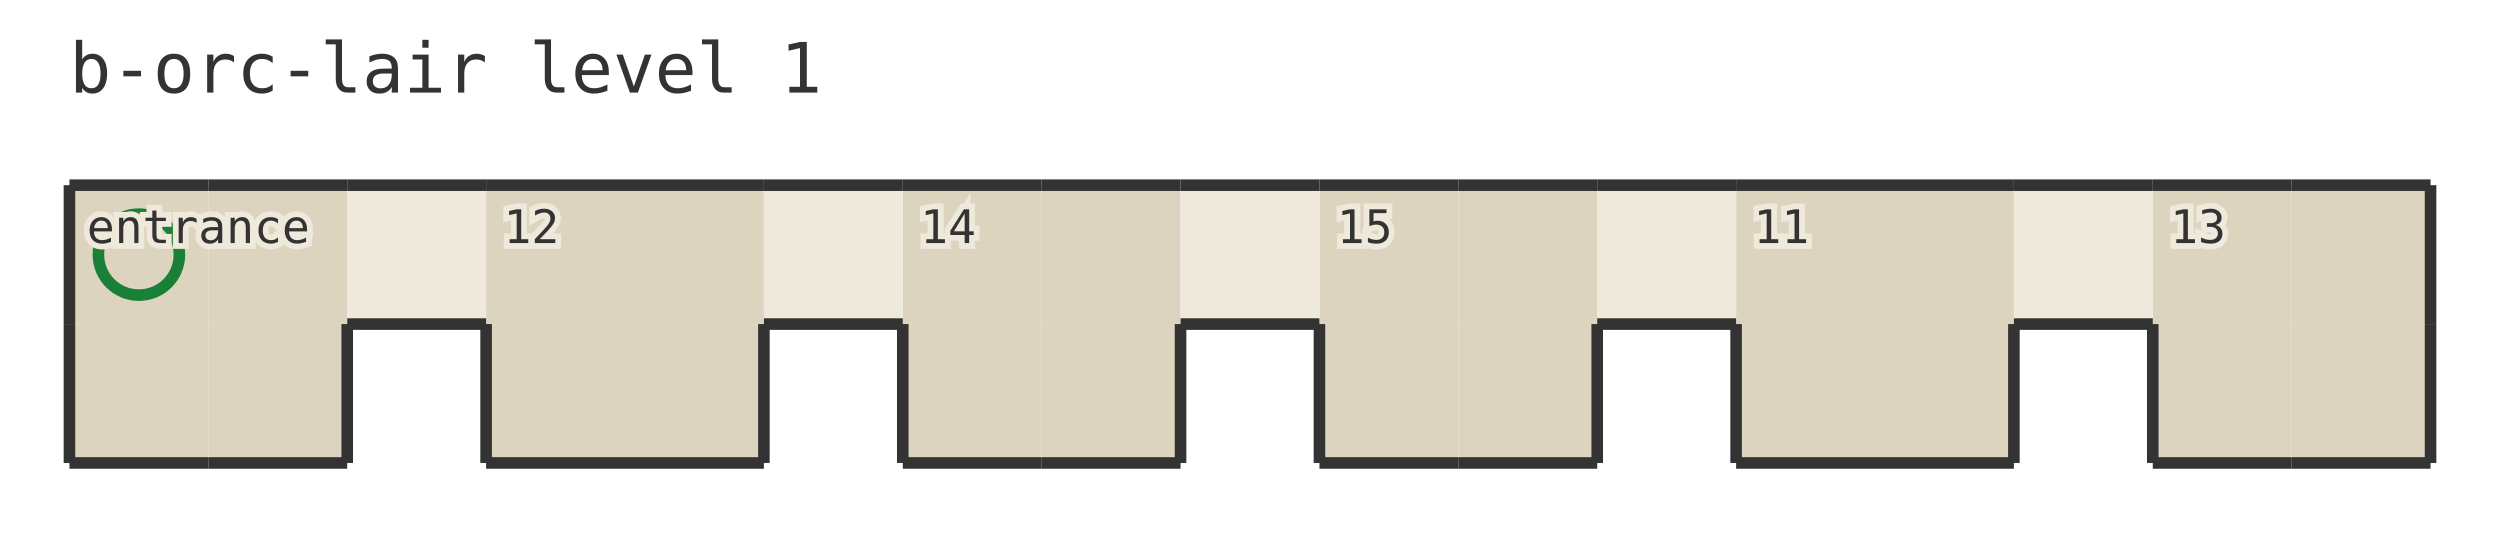
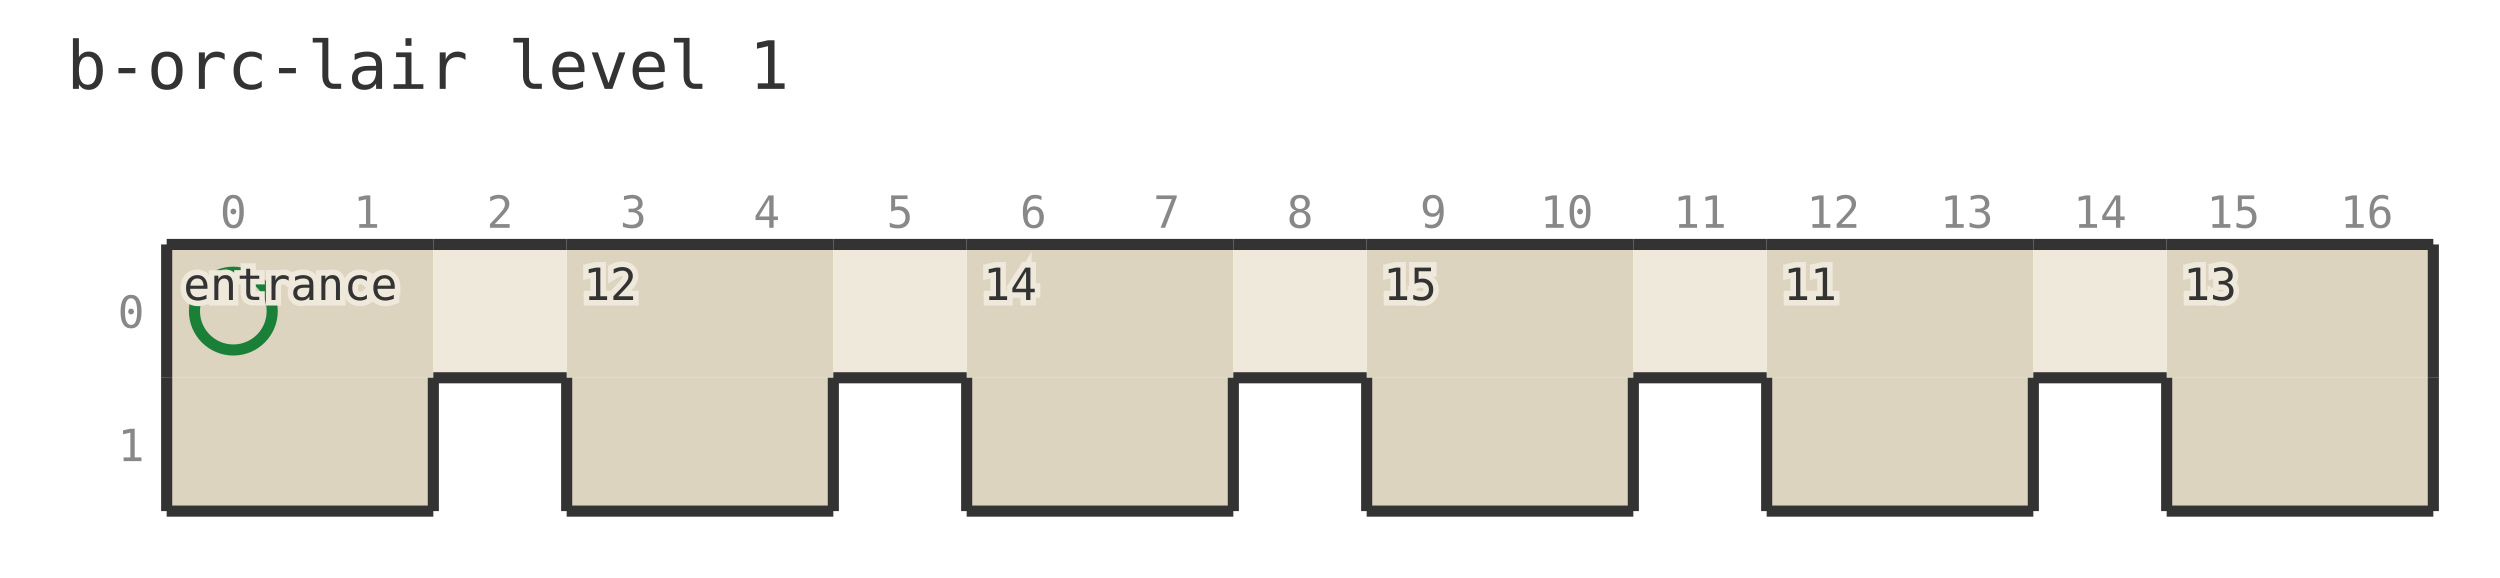
- <svg xmlns="http://www.w3.org/2000/svg" width="432" height="92" viewBox="0 0 432 92">
+ <svg xmlns="http://www.w3.org/2000/svg" width="450" height="104" viewBox="0 0 450 104">
  <text x="12" y="16" font-family="monospace" font-size="12" fill="#333333">b-orc-lair level 1</text>
-   <rect x="12" y="32" width="24" height="24" fill="#ddd4c0" />
-   <rect x="36" y="32" width="24" height="24" fill="#ddd4c0" />
-   <rect x="12" y="56" width="24" height="24" fill="#ddd4c0" />
-   <rect x="36" y="56" width="24" height="24" fill="#ddd4c0" />
-   <rect x="300" y="32" width="24" height="24" fill="#ddd4c0" />
-   <rect x="324" y="32" width="24" height="24" fill="#ddd4c0" />
-   <rect x="300" y="56" width="24" height="24" fill="#ddd4c0" />
-   <rect x="324" y="56" width="24" height="24" fill="#ddd4c0" />
-   <rect x="84" y="32" width="24" height="24" fill="#ddd4c0" />
-   <rect x="108" y="32" width="24" height="24" fill="#ddd4c0" />
-   <rect x="84" y="56" width="24" height="24" fill="#ddd4c0" />
-   <rect x="108" y="56" width="24" height="24" fill="#ddd4c0" />
-   <rect x="372" y="32" width="24" height="24" fill="#ddd4c0" />
-   <rect x="396" y="32" width="24" height="24" fill="#ddd4c0" />
-   <rect x="372" y="56" width="24" height="24" fill="#ddd4c0" />
-   <rect x="396" y="56" width="24" height="24" fill="#ddd4c0" />
-   <rect x="156" y="32" width="24" height="24" fill="#ddd4c0" />
-   <rect x="180" y="32" width="24" height="24" fill="#ddd4c0" />
-   <rect x="156" y="56" width="24" height="24" fill="#ddd4c0" />
-   <rect x="180" y="56" width="24" height="24" fill="#ddd4c0" />
-   <rect x="228" y="32" width="24" height="24" fill="#ddd4c0" />
-   <rect x="252" y="32" width="24" height="24" fill="#ddd4c0" />
-   <rect x="228" y="56" width="24" height="24" fill="#ddd4c0" />
-   <rect x="252" y="56" width="24" height="24" fill="#ddd4c0" />
-   <rect x="60" y="32" width="24" height="24" fill="#efe9dc" />
-   <rect x="132" y="32" width="24" height="24" fill="#efe9dc" />
-   <rect x="204" y="32" width="24" height="24" fill="#efe9dc" />
-   <rect x="276" y="32" width="24" height="24" fill="#efe9dc" />
-   <rect x="348" y="32" width="24" height="24" fill="#efe9dc" />
-   <line x1="12" y1="32" x2="12" y2="56" stroke="#333333" stroke-width="2" />
-   <line x1="12" y1="32" x2="36" y2="32" stroke="#333333" stroke-width="2" />
-   <line x1="12" y1="56" x2="12" y2="80" stroke="#333333" stroke-width="2" />
-   <line x1="12" y1="80" x2="36" y2="80" stroke="#333333" stroke-width="2" />
-   <line x1="36" y1="32" x2="60" y2="32" stroke="#333333" stroke-width="2" />
-   <line x1="36" y1="80" x2="60" y2="80" stroke="#333333" stroke-width="2" />
-   <line x1="60" y1="32" x2="84" y2="32" stroke="#333333" stroke-width="2" />
-   <line x1="60" y1="56" x2="60" y2="80" stroke="#333333" stroke-width="2" />
-   <line x1="60" y1="56" x2="84" y2="56" stroke="#333333" stroke-width="2" />
-   <line x1="84" y1="32" x2="108" y2="32" stroke="#333333" stroke-width="2" />
-   <line x1="84" y1="56" x2="84" y2="80" stroke="#333333" stroke-width="2" />
-   <line x1="84" y1="80" x2="108" y2="80" stroke="#333333" stroke-width="2" />
-   <line x1="108" y1="32" x2="132" y2="32" stroke="#333333" stroke-width="2" />
-   <line x1="108" y1="80" x2="132" y2="80" stroke="#333333" stroke-width="2" />
-   <line x1="132" y1="32" x2="156" y2="32" stroke="#333333" stroke-width="2" />
-   <line x1="132" y1="56" x2="132" y2="80" stroke="#333333" stroke-width="2" />
-   <line x1="132" y1="56" x2="156" y2="56" stroke="#333333" stroke-width="2" />
-   <line x1="156" y1="32" x2="180" y2="32" stroke="#333333" stroke-width="2" />
-   <line x1="156" y1="56" x2="156" y2="80" stroke="#333333" stroke-width="2" />
-   <line x1="156" y1="80" x2="180" y2="80" stroke="#333333" stroke-width="2" />
-   <line x1="180" y1="32" x2="204" y2="32" stroke="#333333" stroke-width="2" />
-   <line x1="180" y1="80" x2="204" y2="80" stroke="#333333" stroke-width="2" />
-   <line x1="204" y1="32" x2="228" y2="32" stroke="#333333" stroke-width="2" />
-   <line x1="204" y1="56" x2="204" y2="80" stroke="#333333" stroke-width="2" />
-   <line x1="204" y1="56" x2="228" y2="56" stroke="#333333" stroke-width="2" />
-   <line x1="228" y1="32" x2="252" y2="32" stroke="#333333" stroke-width="2" />
-   <line x1="228" y1="56" x2="228" y2="80" stroke="#333333" stroke-width="2" />
-   <line x1="228" y1="80" x2="252" y2="80" stroke="#333333" stroke-width="2" />
-   <line x1="252" y1="32" x2="276" y2="32" stroke="#333333" stroke-width="2" />
-   <line x1="252" y1="80" x2="276" y2="80" stroke="#333333" stroke-width="2" />
-   <line x1="276" y1="32" x2="300" y2="32" stroke="#333333" stroke-width="2" />
-   <line x1="276" y1="56" x2="276" y2="80" stroke="#333333" stroke-width="2" />
-   <line x1="276" y1="56" x2="300" y2="56" stroke="#333333" stroke-width="2" />
-   <line x1="300" y1="32" x2="324" y2="32" stroke="#333333" stroke-width="2" />
-   <line x1="300" y1="56" x2="300" y2="80" stroke="#333333" stroke-width="2" />
-   <line x1="300" y1="80" x2="324" y2="80" stroke="#333333" stroke-width="2" />
-   <line x1="324" y1="32" x2="348" y2="32" stroke="#333333" stroke-width="2" />
-   <line x1="324" y1="80" x2="348" y2="80" stroke="#333333" stroke-width="2" />
-   <line x1="348" y1="32" x2="372" y2="32" stroke="#333333" stroke-width="2" />
-   <line x1="348" y1="56" x2="348" y2="80" stroke="#333333" stroke-width="2" />
-   <line x1="348" y1="56" x2="372" y2="56" stroke="#333333" stroke-width="2" />
-   <line x1="372" y1="32" x2="396" y2="32" stroke="#333333" stroke-width="2" />
-   <line x1="372" y1="56" x2="372" y2="80" stroke="#333333" stroke-width="2" />
-   <line x1="372" y1="80" x2="396" y2="80" stroke="#333333" stroke-width="2" />
-   <line x1="396" y1="32" x2="420" y2="32" stroke="#333333" stroke-width="2" />
-   <line x1="396" y1="80" x2="420" y2="80" stroke="#333333" stroke-width="2" />
-   <line x1="420" y1="32" x2="420" y2="56" stroke="#333333" stroke-width="2" />
-   <line x1="420" y1="56" x2="420" y2="80" stroke="#333333" stroke-width="2" />
-   <circle cx="24" cy="44" r="7" fill="none" stroke="#1a7f37" stroke-width="2" />
-   <text x="15" y="42" font-family="monospace" font-size="8" paint-order="stroke" stroke="#efe9dc" stroke-width="2" fill="#333333">entrance</text>
-   <text x="303" y="42" font-family="monospace" font-size="8" paint-order="stroke" stroke="#efe9dc" stroke-width="2" fill="#333333">11</text>
-   <text x="87" y="42" font-family="monospace" font-size="8" paint-order="stroke" stroke="#efe9dc" stroke-width="2" fill="#333333">12</text>
-   <text x="375" y="42" font-family="monospace" font-size="8" paint-order="stroke" stroke="#efe9dc" stroke-width="2" fill="#333333">13</text>
-   <text x="159" y="42" font-family="monospace" font-size="8" paint-order="stroke" stroke="#efe9dc" stroke-width="2" fill="#333333">14</text>
-   <text x="231" y="42" font-family="monospace" font-size="8" paint-order="stroke" stroke="#efe9dc" stroke-width="2" fill="#333333">15</text>
+   <text x="42" y="41" font-family="monospace" font-size="8" text-anchor="middle" fill="#888888">0</text>
+   <text x="66" y="41" font-family="monospace" font-size="8" text-anchor="middle" fill="#888888">1</text>
+   <text x="90" y="41" font-family="monospace" font-size="8" text-anchor="middle" fill="#888888">2</text>
+   <text x="114" y="41" font-family="monospace" font-size="8" text-anchor="middle" fill="#888888">3</text>
+   <text x="138" y="41" font-family="monospace" font-size="8" text-anchor="middle" fill="#888888">4</text>
+   <text x="162" y="41" font-family="monospace" font-size="8" text-anchor="middle" fill="#888888">5</text>
+   <text x="186" y="41" font-family="monospace" font-size="8" text-anchor="middle" fill="#888888">6</text>
+   <text x="210" y="41" font-family="monospace" font-size="8" text-anchor="middle" fill="#888888">7</text>
+   <text x="234" y="41" font-family="monospace" font-size="8" text-anchor="middle" fill="#888888">8</text>
+   <text x="258" y="41" font-family="monospace" font-size="8" text-anchor="middle" fill="#888888">9</text>
+   <text x="282" y="41" font-family="monospace" font-size="8" text-anchor="middle" fill="#888888">10</text>
+   <text x="306" y="41" font-family="monospace" font-size="8" text-anchor="middle" fill="#888888">11</text>
+   <text x="330" y="41" font-family="monospace" font-size="8" text-anchor="middle" fill="#888888">12</text>
+   <text x="354" y="41" font-family="monospace" font-size="8" text-anchor="middle" fill="#888888">13</text>
+   <text x="378" y="41" font-family="monospace" font-size="8" text-anchor="middle" fill="#888888">14</text>
+   <text x="402" y="41" font-family="monospace" font-size="8" text-anchor="middle" fill="#888888">15</text>
+   <text x="426" y="41" font-family="monospace" font-size="8" text-anchor="middle" fill="#888888">16</text>
+   <text x="26" y="59" font-family="monospace" font-size="8" text-anchor="end" fill="#888888">0</text>
+   <text x="26" y="83" font-family="monospace" font-size="8" text-anchor="end" fill="#888888">1</text>
+   <rect x="30" y="44" width="24" height="24" fill="#ddd4c0" />
+   <rect x="54" y="44" width="24" height="24" fill="#ddd4c0" />
+   <rect x="30" y="68" width="24" height="24" fill="#ddd4c0" />
+   <rect x="54" y="68" width="24" height="24" fill="#ddd4c0" />
+   <rect x="318" y="44" width="24" height="24" fill="#ddd4c0" />
+   <rect x="342" y="44" width="24" height="24" fill="#ddd4c0" />
+   <rect x="318" y="68" width="24" height="24" fill="#ddd4c0" />
+   <rect x="342" y="68" width="24" height="24" fill="#ddd4c0" />
+   <rect x="102" y="44" width="24" height="24" fill="#ddd4c0" />
+   <rect x="126" y="44" width="24" height="24" fill="#ddd4c0" />
+   <rect x="102" y="68" width="24" height="24" fill="#ddd4c0" />
+   <rect x="126" y="68" width="24" height="24" fill="#ddd4c0" />
+   <rect x="390" y="44" width="24" height="24" fill="#ddd4c0" />
+   <rect x="414" y="44" width="24" height="24" fill="#ddd4c0" />
+   <rect x="390" y="68" width="24" height="24" fill="#ddd4c0" />
+   <rect x="414" y="68" width="24" height="24" fill="#ddd4c0" />
+   <rect x="174" y="44" width="24" height="24" fill="#ddd4c0" />
+   <rect x="198" y="44" width="24" height="24" fill="#ddd4c0" />
+   <rect x="174" y="68" width="24" height="24" fill="#ddd4c0" />
+   <rect x="198" y="68" width="24" height="24" fill="#ddd4c0" />
+   <rect x="246" y="44" width="24" height="24" fill="#ddd4c0" />
+   <rect x="270" y="44" width="24" height="24" fill="#ddd4c0" />
+   <rect x="246" y="68" width="24" height="24" fill="#ddd4c0" />
+   <rect x="270" y="68" width="24" height="24" fill="#ddd4c0" />
+   <rect x="78" y="44" width="24" height="24" fill="#efe9dc" />
+   <rect x="150" y="44" width="24" height="24" fill="#efe9dc" />
+   <rect x="222" y="44" width="24" height="24" fill="#efe9dc" />
+   <rect x="294" y="44" width="24" height="24" fill="#efe9dc" />
+   <rect x="366" y="44" width="24" height="24" fill="#efe9dc" />
+   <line x1="30" y1="44" x2="30" y2="68" stroke="#333333" stroke-width="2" />
+   <line x1="30" y1="44" x2="54" y2="44" stroke="#333333" stroke-width="2" />
+   <line x1="30" y1="68" x2="30" y2="92" stroke="#333333" stroke-width="2" />
+   <line x1="30" y1="92" x2="54" y2="92" stroke="#333333" stroke-width="2" />
+   <line x1="54" y1="44" x2="78" y2="44" stroke="#333333" stroke-width="2" />
+   <line x1="54" y1="92" x2="78" y2="92" stroke="#333333" stroke-width="2" />
+   <line x1="78" y1="44" x2="102" y2="44" stroke="#333333" stroke-width="2" />
+   <line x1="78" y1="68" x2="78" y2="92" stroke="#333333" stroke-width="2" />
+   <line x1="78" y1="68" x2="102" y2="68" stroke="#333333" stroke-width="2" />
+   <line x1="102" y1="44" x2="126" y2="44" stroke="#333333" stroke-width="2" />
+   <line x1="102" y1="68" x2="102" y2="92" stroke="#333333" stroke-width="2" />
+   <line x1="102" y1="92" x2="126" y2="92" stroke="#333333" stroke-width="2" />
+   <line x1="126" y1="44" x2="150" y2="44" stroke="#333333" stroke-width="2" />
+   <line x1="126" y1="92" x2="150" y2="92" stroke="#333333" stroke-width="2" />
+   <line x1="150" y1="44" x2="174" y2="44" stroke="#333333" stroke-width="2" />
+   <line x1="150" y1="68" x2="150" y2="92" stroke="#333333" stroke-width="2" />
+   <line x1="150" y1="68" x2="174" y2="68" stroke="#333333" stroke-width="2" />
+   <line x1="174" y1="44" x2="198" y2="44" stroke="#333333" stroke-width="2" />
+   <line x1="174" y1="68" x2="174" y2="92" stroke="#333333" stroke-width="2" />
+   <line x1="174" y1="92" x2="198" y2="92" stroke="#333333" stroke-width="2" />
+   <line x1="198" y1="44" x2="222" y2="44" stroke="#333333" stroke-width="2" />
+   <line x1="198" y1="92" x2="222" y2="92" stroke="#333333" stroke-width="2" />
+   <line x1="222" y1="44" x2="246" y2="44" stroke="#333333" stroke-width="2" />
+   <line x1="222" y1="68" x2="222" y2="92" stroke="#333333" stroke-width="2" />
+   <line x1="222" y1="68" x2="246" y2="68" stroke="#333333" stroke-width="2" />
+   <line x1="246" y1="44" x2="270" y2="44" stroke="#333333" stroke-width="2" />
+   <line x1="246" y1="68" x2="246" y2="92" stroke="#333333" stroke-width="2" />
+   <line x1="246" y1="92" x2="270" y2="92" stroke="#333333" stroke-width="2" />
+   <line x1="270" y1="44" x2="294" y2="44" stroke="#333333" stroke-width="2" />
+   <line x1="270" y1="92" x2="294" y2="92" stroke="#333333" stroke-width="2" />
+   <line x1="294" y1="44" x2="318" y2="44" stroke="#333333" stroke-width="2" />
+   <line x1="294" y1="68" x2="294" y2="92" stroke="#333333" stroke-width="2" />
+   <line x1="294" y1="68" x2="318" y2="68" stroke="#333333" stroke-width="2" />
+   <line x1="318" y1="44" x2="342" y2="44" stroke="#333333" stroke-width="2" />
+   <line x1="318" y1="68" x2="318" y2="92" stroke="#333333" stroke-width="2" />
+   <line x1="318" y1="92" x2="342" y2="92" stroke="#333333" stroke-width="2" />
+   <line x1="342" y1="44" x2="366" y2="44" stroke="#333333" stroke-width="2" />
+   <line x1="342" y1="92" x2="366" y2="92" stroke="#333333" stroke-width="2" />
+   <line x1="366" y1="44" x2="390" y2="44" stroke="#333333" stroke-width="2" />
+   <line x1="366" y1="68" x2="366" y2="92" stroke="#333333" stroke-width="2" />
+   <line x1="366" y1="68" x2="390" y2="68" stroke="#333333" stroke-width="2" />
+   <line x1="390" y1="44" x2="414" y2="44" stroke="#333333" stroke-width="2" />
+   <line x1="390" y1="68" x2="390" y2="92" stroke="#333333" stroke-width="2" />
+   <line x1="390" y1="92" x2="414" y2="92" stroke="#333333" stroke-width="2" />
+   <line x1="414" y1="44" x2="438" y2="44" stroke="#333333" stroke-width="2" />
+   <line x1="414" y1="92" x2="438" y2="92" stroke="#333333" stroke-width="2" />
+   <line x1="438" y1="44" x2="438" y2="68" stroke="#333333" stroke-width="2" />
+   <line x1="438" y1="68" x2="438" y2="92" stroke="#333333" stroke-width="2" />
+   <circle cx="42" cy="56" r="7" fill="none" stroke="#1a7f37" stroke-width="2" />
+   <text x="33" y="54" font-family="monospace" font-size="8" paint-order="stroke" stroke="#efe9dc" stroke-width="2" fill="#333333">entrance</text>
+   <text x="321" y="54" font-family="monospace" font-size="8" paint-order="stroke" stroke="#efe9dc" stroke-width="2" fill="#333333">11</text>
+   <text x="105" y="54" font-family="monospace" font-size="8" paint-order="stroke" stroke="#efe9dc" stroke-width="2" fill="#333333">12</text>
+   <text x="393" y="54" font-family="monospace" font-size="8" paint-order="stroke" stroke="#efe9dc" stroke-width="2" fill="#333333">13</text>
+   <text x="177" y="54" font-family="monospace" font-size="8" paint-order="stroke" stroke="#efe9dc" stroke-width="2" fill="#333333">14</text>
+   <text x="249" y="54" font-family="monospace" font-size="8" paint-order="stroke" stroke="#efe9dc" stroke-width="2" fill="#333333">15</text>
</svg>
